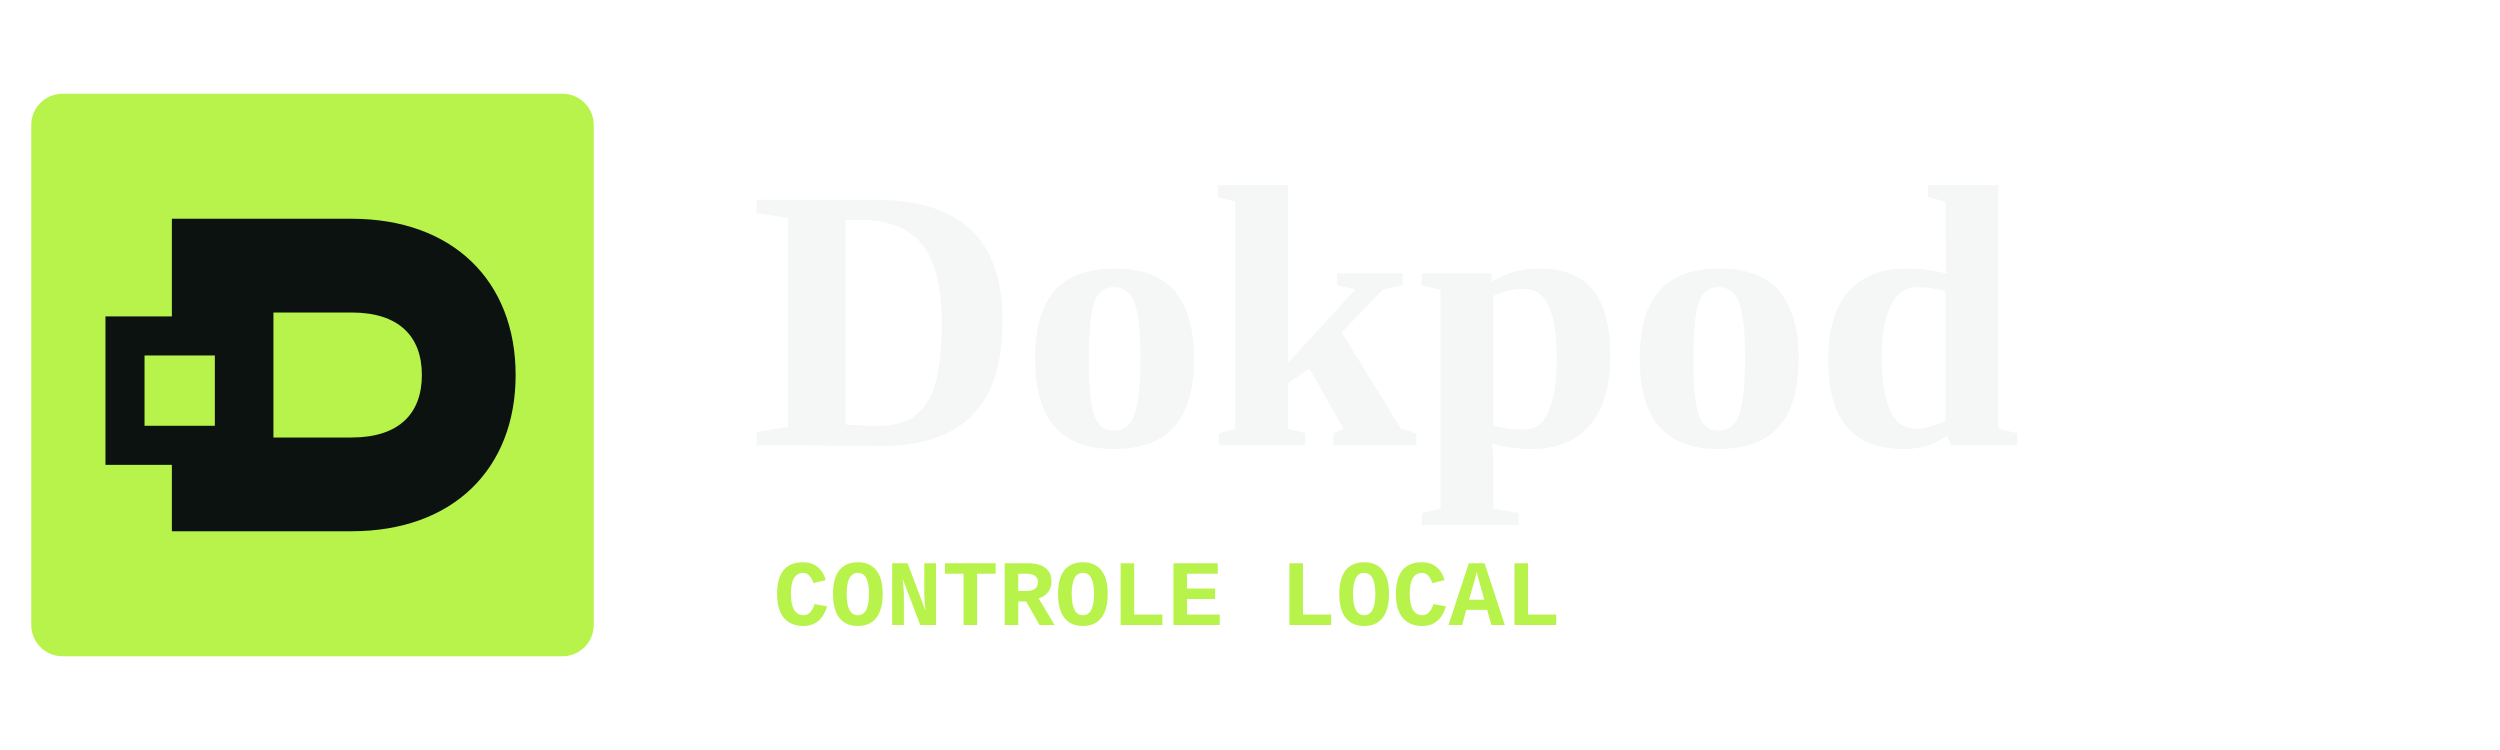
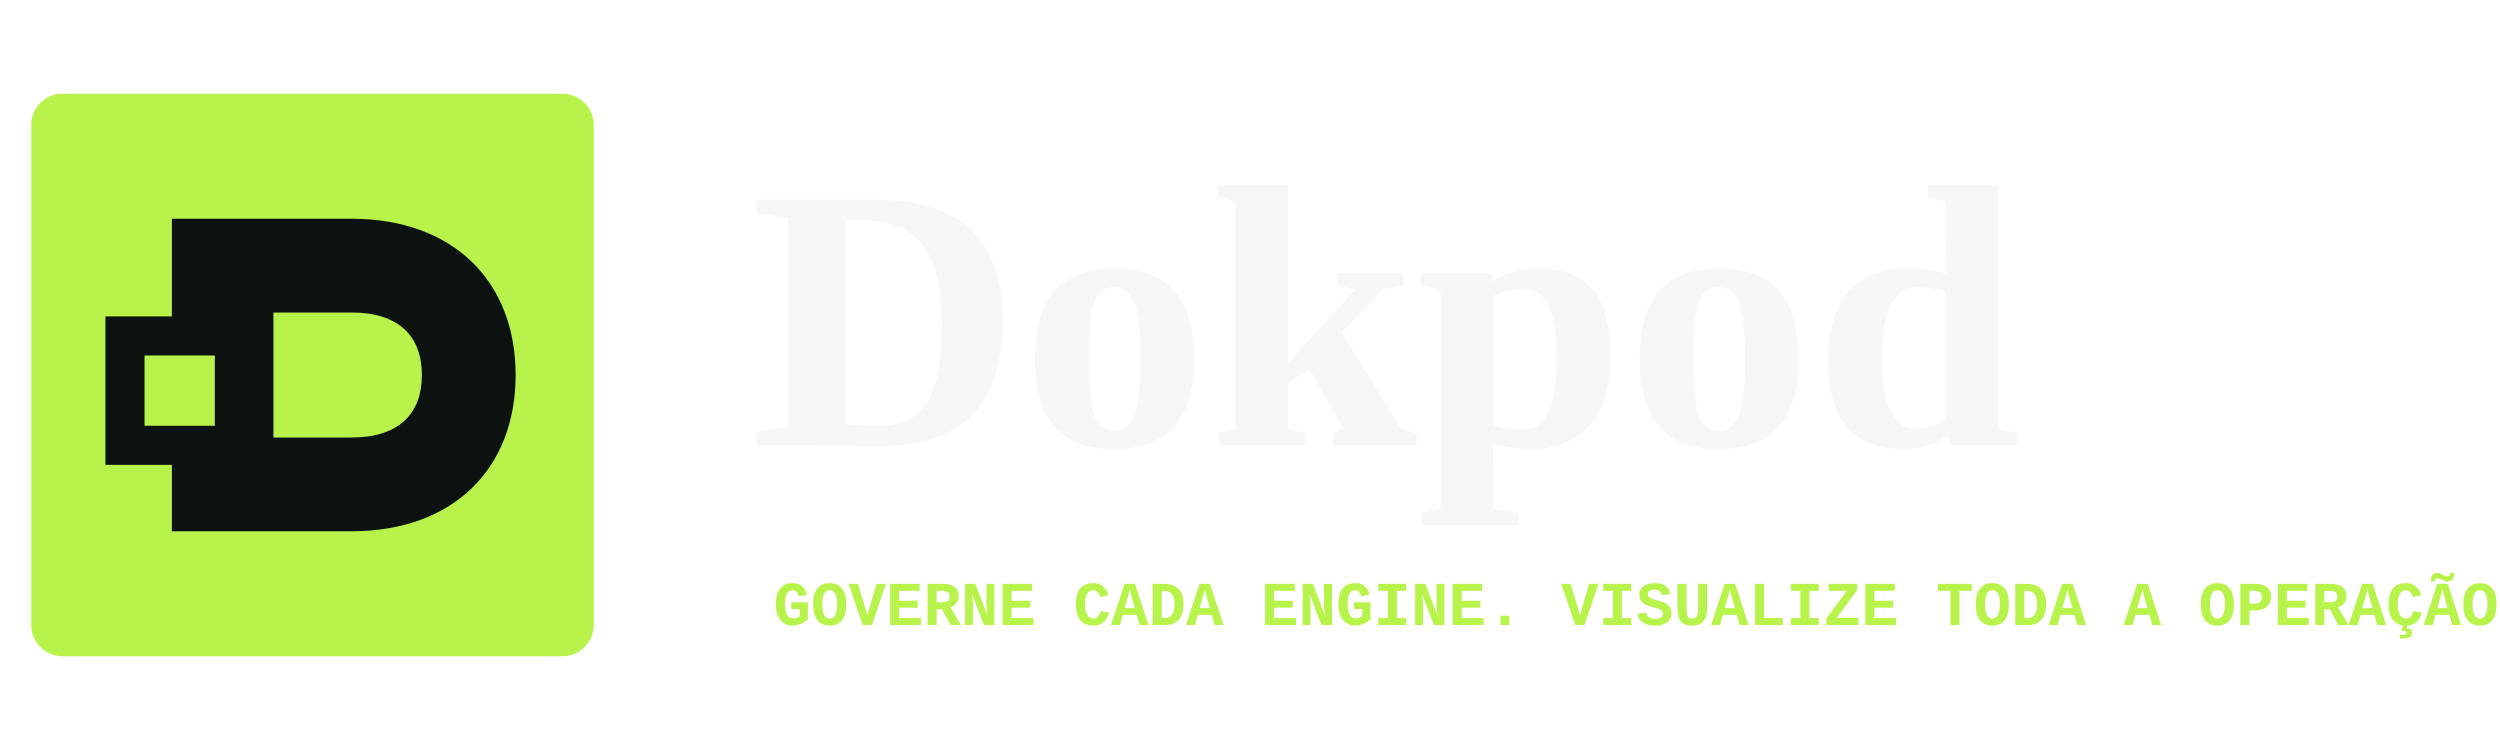
<svg xmlns="http://www.w3.org/2000/svg" width="320" height="96" viewBox="0 0 320 96" role="img" aria-labelledby="title description">
  <rect width="72" height="72" x="4" y="12" rx="4" fill="#b7f34a" />
  <path d="M22 28H45C58 28 66 36 66 48C66 60 58 68 45 68H22V28Z" fill="#0b1210" />
  <path d="M35 40H45C51 40 54 43 54 48C54 53 51 56 45 56H35V40Z" fill="#b7f34a" />
  <rect x="16" y="43" width="14" height="14" fill="#b7f34a" stroke="#0b1210" stroke-width="5" />
  <text x="96" y="57" fill="#f4f7f5" font-family="Georgia, 'Times New Roman', serif" font-size="48" font-weight="700" letter-spacing="0">Dokpod</text>
-   <text x="99" y="80" fill="#b7f34a" font-family="Consolas, 'Courier New', monospace" font-size="12" font-weight="700" letter-spacing="0">CONTROLE LOCAL</text>
+   <text x="99" y="80" fill="#b7f34a" font-family="Consolas, 'Courier New', monospace" font-size="8" font-weight="700" letter-spacing="0">GOVERNE CADA ENGINE. VISUALIZE TODA A OPERAÇÃO.</text>
</svg>
